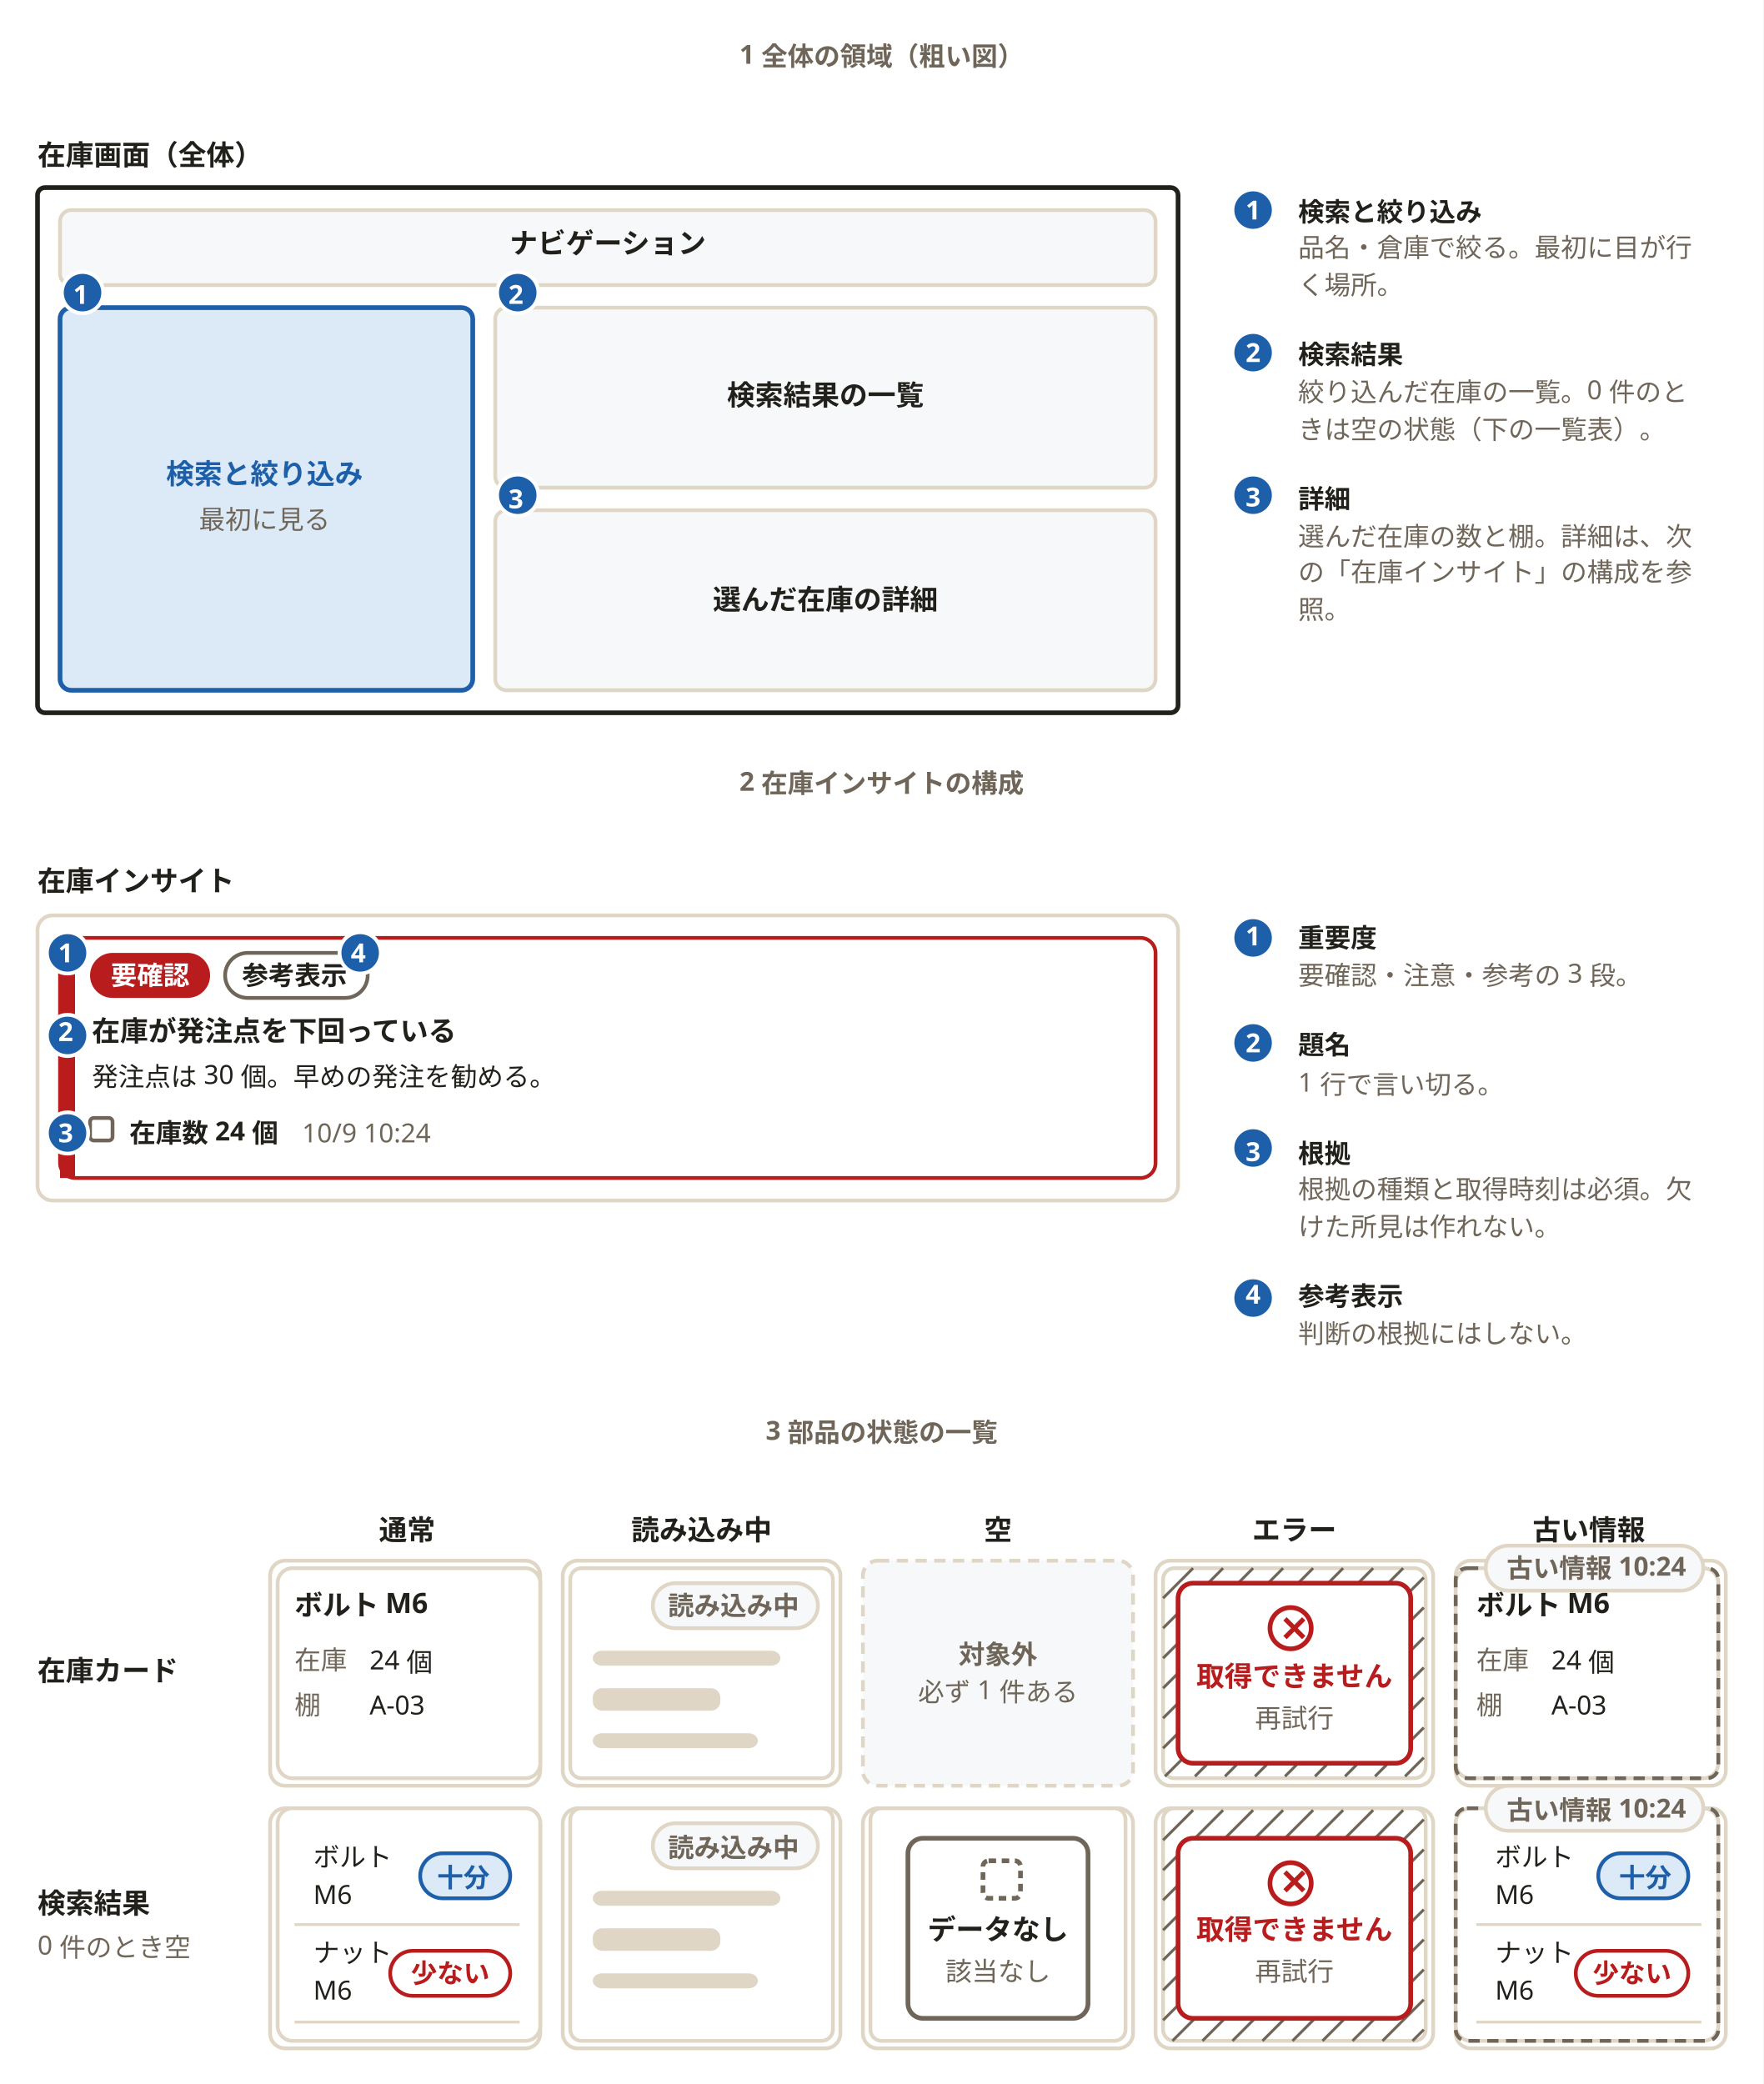
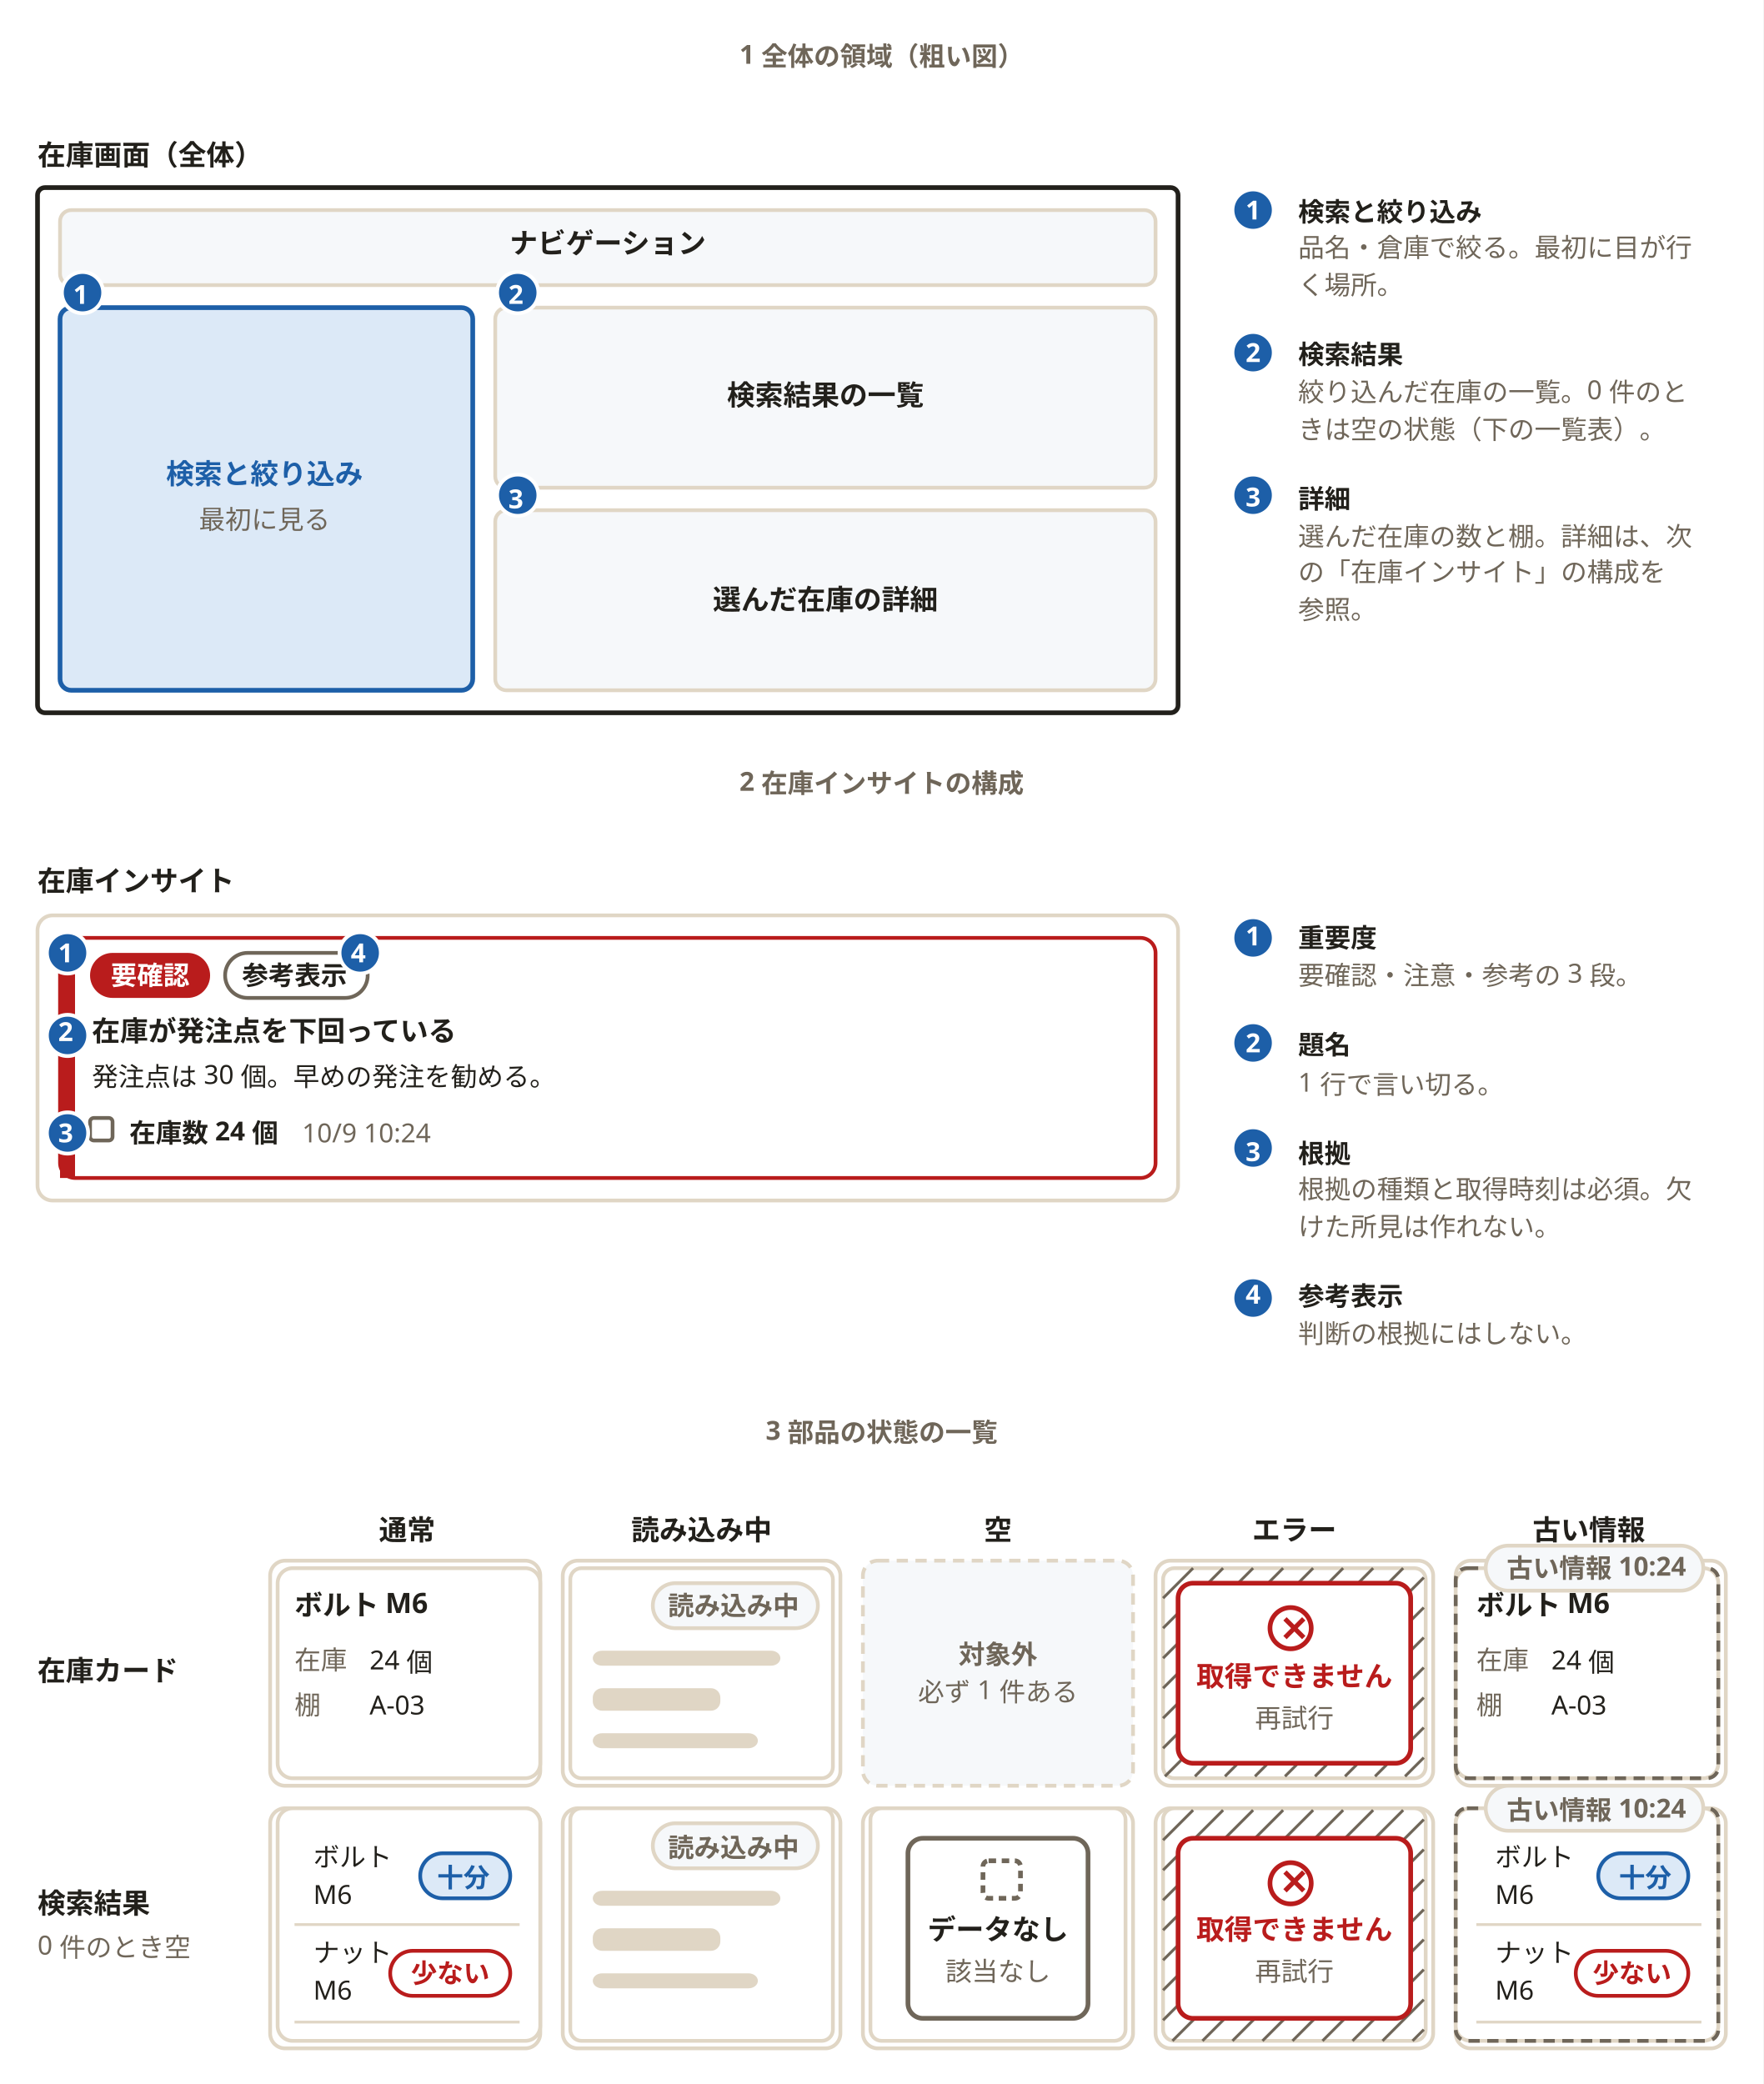
<svg xmlns="http://www.w3.org/2000/svg" width="940" height="1111" viewBox="0 0 940 1111" role="img" aria-labelledby="svg-title">
  <style>
    text { font-family: 'Hiragino Sans','Hiragino Kaku Gothic ProN','Yu Gothic','YuGothic',Meiryo,'Noto Sans JP',sans-serif; }
    .emoji { font-family: 'Noto Color Emoji','Segoe UI Emoji',sans-serif; }
  </style>
  <rect x="0" y="0" width="940" height="1111" fill="#ffffff" />
  <text x="470" y="34" text-anchor="middle" font-size="14" font-weight="700" fill="#6f6659">1 全体の領域（粗い図）</text>
  <text x="20" y="88" font-size="15" font-weight="700" fill="#22201b">在庫画面（全体）</text>
  <rect x="20" y="100" width="608" height="280" rx="4" fill="#ffffff" stroke="#22201b" stroke-width="2.5" />
  <rect x="32" y="112" width="584" height="40" rx="6" fill="#f6f8fa" stroke="#e0d6c5" stroke-width="2" />
  <text x="324" y="135" text-anchor="middle" font-size="15" font-weight="700" fill="#22201b">ナビゲーション</text>
  <rect x="32" y="164" width="220" height="204" rx="6" fill="#dce9f7" stroke="#1d5fa8" stroke-width="2.5" />
  <text x="141" y="258" text-anchor="middle" font-size="15" font-weight="700" fill="#1d5fa8">検索と絞り込み</text>
  <text x="141" y="282" text-anchor="middle" font-size="14" font-weight="400" fill="#6f6659">最初に見る</text>
  <rect x="264" y="164" width="352" height="96" rx="6" fill="#f6f8fa" stroke="#e0d6c5" stroke-width="2" />
  <text x="440" y="216" text-anchor="middle" font-size="15" font-weight="700" fill="#22201b">検索結果の一覧</text>
  <rect x="264" y="272" width="352" height="96" rx="6" fill="#f6f8fa" stroke="#e0d6c5" stroke-width="2" />
  <text x="440" y="325" text-anchor="middle" font-size="15" font-weight="700" fill="#22201b">選んだ在庫の詳細</text>
  <g role="img" aria-label="注釈 1" data-badge="">
    <circle cx="44" cy="156" r="11" fill="#1d5fa8" stroke="#ffffff" stroke-width="2" />
    <text x="43" y="162" text-anchor="middle" font-size="14" font-weight="700" fill="#ffffff">1</text>
  </g>
  <g role="img" aria-label="注釈 2" data-badge="">
    <circle cx="276" cy="156" r="11" fill="#1d5fa8" stroke="#ffffff" stroke-width="2" />
    <text x="275" y="162" text-anchor="middle" font-size="14" font-weight="700" fill="#ffffff">2</text>
  </g>
  <g role="img" aria-label="注釈 3" data-badge="">
    <circle cx="276" cy="264" r="11" fill="#1d5fa8" stroke="#ffffff" stroke-width="2" />
    <text x="275" y="271" text-anchor="middle" font-size="14" font-weight="700" fill="#ffffff">3</text>
  </g>
  <g role="img" aria-label="注釈 1" data-badge="">
    <circle cx="668" cy="112" r="11" fill="#1d5fa8" stroke="#ffffff" stroke-width="2" />
    <text x="668" y="117" text-anchor="middle" font-size="14" font-weight="700" fill="#ffffff">1</text>
  </g>
  <text x="692" y="118" font-size="14" font-weight="700" fill="#22201b">検索と絞り込み</text>
  <text x="692" y="137" font-size="14" font-weight="400" fill="#6f6659">品名・倉庫で絞る。最初に目が行</text>
  <text x="692" y="157" font-size="14" font-weight="400" fill="#6f6659">く場所。</text>
  <g role="img" aria-label="注釈 2" data-badge="">
    <circle cx="668" cy="188" r="11" fill="#1d5fa8" stroke="#ffffff" stroke-width="2" />
    <text x="668" y="193" text-anchor="middle" font-size="14" font-weight="700" fill="#ffffff">2</text>
  </g>
  <text x="692" y="194" font-size="14" font-weight="700" fill="#22201b">検索結果</text>
  <text x="692" y="214" font-size="14" font-weight="400" fill="#6f6659">絞り込んだ在庫の一覧。0 件のと</text>
  <text x="692" y="234" font-size="14" font-weight="400" fill="#6f6659">きは空の状態（下の一覧表）。</text>
  <g role="img" aria-label="注釈 3" data-badge="">
    <circle cx="668" cy="264" r="11" fill="#1d5fa8" stroke="#ffffff" stroke-width="2" />
    <text x="668" y="270" text-anchor="middle" font-size="14" font-weight="700" fill="#ffffff">3</text>
  </g>
  <text x="692" y="271" font-size="14" font-weight="700" fill="#22201b">詳細</text>
  <text x="692" y="291" font-size="14" font-weight="400" fill="#6f6659">選んだ在庫の数と棚。詳細は、次</text>
-   <text x="692" y="310" font-size="14" font-weight="400" fill="#6f6659">の「在庫インサイト」の構成を参</text>
-   <text x="692" y="330" font-size="14" font-weight="400" fill="#6f6659">照。</text>
+   <text x="692" y="310" font-size="14" font-weight="400" fill="#6f6659">の「在庫インサイト」の構成を</text>
+   <text x="692" y="330" font-size="14" font-weight="400" fill="#6f6659">参照。</text>
  <text x="470" y="421.6" text-anchor="middle" font-size="14" font-weight="700" fill="#6f6659">2 在庫インサイトの構成</text>
  <text x="20" y="475" font-size="15" font-weight="700" fill="#22201b">在庫インサイト</text>
  <rect x="20" y="488" width="608" height="152" rx="8" fill="#ffffff" stroke="#e0d6c5" stroke-width="2" />
  <rect x="32" y="500" width="584" height="128" rx="8" fill="#ffffff" stroke="#b91c1c" stroke-width="2" />
  <rect x="32" y="500" width="8" height="128" fill="#b91c1c" />
  <rect x="48" y="508" width="64" height="24" rx="12" fill="#b91c1c" />
  <text x="80" y="525" text-anchor="middle" font-size="14" font-weight="700" fill="#ffffff">要確認</text>
  <rect x="120" y="508" width="76" height="24" rx="12" fill="#ffffff" stroke="#6f6659" stroke-width="2" />
  <text x="157" y="525" text-anchor="middle" font-size="14" font-weight="700" fill="#22201b">参考表示</text>
  <text x="49" y="555" font-size="15" font-weight="700" fill="#22201b">在庫が発注点を下回っている</text>
  <text x="49" y="579" font-size="14" font-weight="400" fill="#22201b">発注点は 30 個。早めの発注を勧める。</text>
  <rect x="48" y="596" width="12" height="12" rx="2" fill="none" stroke="#6f6659" stroke-width="2" />
  <text x="69" y="609" font-size="14" font-weight="700" fill="#22201b">在庫数 24 個</text>
  <text x="161" y="609" font-size="14" font-weight="400" fill="#6f6659">10/9 10:24</text>
  <g role="img" aria-label="注釈 1" data-badge="">
    <circle cx="36" cy="508" r="11" fill="#1d5fa8" stroke="#ffffff" stroke-width="2" />
    <text x="35" y="513" text-anchor="middle" font-size="14" font-weight="700" fill="#ffffff">1</text>
  </g>
  <g role="img" aria-label="注釈 4" data-badge="">
    <circle cx="192" cy="508" r="11" fill="#1d5fa8" stroke="#ffffff" stroke-width="2" />
    <text x="191" y="513" text-anchor="middle" font-size="14" font-weight="700" fill="#ffffff">4</text>
  </g>
  <g role="img" aria-label="注釈 2" data-badge="">
    <circle cx="36" cy="552" r="11" fill="#1d5fa8" stroke="#ffffff" stroke-width="2" />
    <text x="35" y="555" text-anchor="middle" font-size="14" font-weight="700" fill="#ffffff">2</text>
  </g>
  <g role="img" aria-label="注釈 3" data-badge="">
    <circle cx="36" cy="604" r="11" fill="#1d5fa8" stroke="#ffffff" stroke-width="2" />
    <text x="35" y="609" text-anchor="middle" font-size="14" font-weight="700" fill="#ffffff">3</text>
  </g>
  <g role="img" aria-label="注釈 1" data-badge="">
    <circle cx="668" cy="500" r="11" fill="#1d5fa8" stroke="#ffffff" stroke-width="2" />
    <text x="668" y="504" text-anchor="middle" font-size="14" font-weight="700" fill="#ffffff">1</text>
  </g>
  <text x="692" y="505" font-size="14" font-weight="700" fill="#22201b">重要度</text>
  <text x="692" y="525" font-size="14" font-weight="400" fill="#6f6659">要確認・注意・参考の 3 段。</text>
  <g role="img" aria-label="注釈 2" data-badge="">
    <circle cx="668" cy="556" r="11" fill="#1d5fa8" stroke="#ffffff" stroke-width="2" />
    <text x="668" y="561" text-anchor="middle" font-size="14" font-weight="700" fill="#ffffff">2</text>
  </g>
  <text x="692" y="562" font-size="14" font-weight="700" fill="#22201b">題名</text>
  <text x="692" y="582" font-size="14" font-weight="400" fill="#6f6659">1 行で言い切る。</text>
  <g role="img" aria-label="注釈 3" data-badge="">
    <circle cx="668" cy="612" r="11" fill="#1d5fa8" stroke="#ffffff" stroke-width="2" />
    <text x="668" y="619" text-anchor="middle" font-size="14" font-weight="700" fill="#ffffff">3</text>
  </g>
  <text x="692" y="620" font-size="14" font-weight="700" fill="#22201b">根拠</text>
  <text x="692" y="639" font-size="14" font-weight="400" fill="#6f6659">根拠の種類と取得時刻は必須。欠</text>
  <text x="692" y="659" font-size="14" font-weight="400" fill="#6f6659">けた所見は作れない。</text>
  <g role="img" aria-label="注釈 4" data-badge="">
    <circle cx="668" cy="692" r="11" fill="#1d5fa8" stroke="#ffffff" stroke-width="2" />
    <text x="668" y="695" text-anchor="middle" font-size="14" font-weight="700" fill="#ffffff">4</text>
  </g>
  <text x="692" y="696" font-size="14" font-weight="700" fill="#22201b">参考表示</text>
  <text x="692" y="716" font-size="14" font-weight="400" fill="#6f6659">判断の根拠にはしない。</text>
  <text x="470" y="767.6" text-anchor="middle" font-size="14" font-weight="700" fill="#6f6659">3 部品の状態の一覧</text>
  <text x="217" y="821" text-anchor="middle" font-size="15" font-weight="700" fill="#22201b">通常</text>
  <text x="374" y="821" text-anchor="middle" font-size="15" font-weight="700" fill="#22201b">読み込み中</text>
  <text x="532" y="821" text-anchor="middle" font-size="15" font-weight="700" fill="#22201b">空</text>
  <text x="690" y="821" text-anchor="middle" font-size="15" font-weight="700" fill="#22201b">エラー</text>
  <text x="847" y="821" text-anchor="middle" font-size="15" font-weight="700" fill="#22201b">古い情報</text>
  <text x="20" y="896" font-size="15" font-weight="700" fill="#22201b">在庫カード</text>
  <rect x="144" y="832" width="144" height="120" rx="8" fill="#ffffff" stroke="#e0d6c5" stroke-width="2" />
  <rect x="148" y="836" width="140" height="112" rx="8" fill="#ffffff" stroke="#e0d6c5" stroke-width="2" />
  <text x="157" y="861" font-size="15" font-weight="700" fill="#22201b">ボルト M6</text>
  <text x="157" y="890" font-size="14" font-weight="400" fill="#6f6659">在庫</text>
  <text x="197" y="890" font-size="14" font-weight="400" fill="#22201b">24 個</text>
  <text x="157" y="914" font-size="14" font-weight="400" fill="#6f6659">棚</text>
  <text x="197" y="914" font-size="14" font-weight="400" fill="#22201b">A-03</text>
  <rect x="300" y="832" width="148" height="120" rx="8" fill="#ffffff" stroke="#e0d6c5" stroke-width="2" />
  <rect x="304" y="836" width="140" height="112" rx="6" fill="#ffffff" stroke="#e0d6c5" stroke-width="2" />
  <rect x="316" y="880" width="100" height="8" rx="5" fill="#e0d6c5" />
  <rect x="316" y="900" width="68" height="12" rx="5" fill="#e0d6c5" />
  <rect x="316" y="924" width="88" height="8" rx="5" fill="#e0d6c5" />
  <rect x="348" y="844" width="88" height="24" rx="12" fill="#f6f8fa" stroke="#e0d6c5" stroke-width="2" />
  <text x="391" y="861" text-anchor="middle" font-size="14" font-weight="700" fill="#6f6659">読み込み中</text>
  <rect x="460" y="832" width="144" height="120" rx="8" fill="#f6f8fa" stroke="#e0d6c5" stroke-width="2" stroke-dasharray="6,4" />
  <text x="532" y="887" text-anchor="middle" font-size="14" font-weight="700" fill="#6f6659">対象外</text>
  <text x="532" y="907" text-anchor="middle" font-size="14" font-weight="400" fill="#6f6659">必ず 1 件ある</text>
  <rect x="616" y="832" width="148" height="120" rx="8" fill="#ffffff" stroke="#e0d6c5" stroke-width="2" />
  <rect x="620" y="836" width="140" height="112" rx="6" fill="#ffffff" stroke="#e0d6c5" stroke-width="2" />
  <path d="M620,852 L636,836" fill="none" stroke="#6f6659" stroke-width="1.5" stroke-linejoin="round" />
  <path d="M620,868 L652,836" fill="none" stroke="#6f6659" stroke-width="1.5" stroke-linejoin="round" />
  <path d="M620,884 L668,836" fill="none" stroke="#6f6659" stroke-width="1.5" stroke-linejoin="round" />
  <path d="M620,900 L684,836" fill="none" stroke="#6f6659" stroke-width="1.5" stroke-linejoin="round" />
  <path d="M620,916 L700,836" fill="none" stroke="#6f6659" stroke-width="1.5" stroke-linejoin="round" />
  <path d="M620,932 L716,836" fill="none" stroke="#6f6659" stroke-width="1.5" stroke-linejoin="round" />
  <path d="M621,947 L732,836" fill="none" stroke="#6f6659" stroke-width="1.5" stroke-linejoin="round" />
  <path d="M637,947 L748,836" fill="none" stroke="#6f6659" stroke-width="1.5" stroke-linejoin="round" />
  <path d="M653,947 L759,841" fill="none" stroke="#6f6659" stroke-width="1.5" stroke-linejoin="round" />
  <path d="M669,947 L759,857" fill="none" stroke="#6f6659" stroke-width="1.5" stroke-linejoin="round" />
  <path d="M685,947 L759,873" fill="none" stroke="#6f6659" stroke-width="1.5" stroke-linejoin="round" />
  <path d="M701,947 L759,889" fill="none" stroke="#6f6659" stroke-width="1.5" stroke-linejoin="round" />
  <path d="M717,947 L759,905" fill="none" stroke="#6f6659" stroke-width="1.5" stroke-linejoin="round" />
  <path d="M733,947 L759,921" fill="none" stroke="#6f6659" stroke-width="1.5" stroke-linejoin="round" />
  <path d="M749,947 L759,937" fill="none" stroke="#6f6659" stroke-width="1.5" stroke-linejoin="round" />
  <rect x="628" y="844" width="124" height="96" rx="8" fill="#ffffff" stroke="#b91c1c" stroke-width="2.5" />
  <circle cx="688" cy="868" r="11" fill="none" stroke="#b91c1c" stroke-width="2.5" />
  <path d="M685,863 L695,873" fill="none" stroke="#b91c1c" stroke-width="2.5" stroke-linejoin="round" />
  <path d="M685,873 L695,863" fill="none" stroke="#b91c1c" stroke-width="2.5" stroke-linejoin="round" />
  <text x="690" y="899" text-anchor="middle" font-size="15" font-weight="700" fill="#b91c1c">取得できません</text>
  <text x="690" y="921" text-anchor="middle" font-size="14" font-weight="400" fill="#6f6659">再試行</text>
  <rect x="776" y="832" width="144" height="120" rx="8" fill="#ffffff" stroke="#e0d6c5" stroke-width="2" />
  <rect x="776" y="836" width="140" height="112" rx="8" fill="#ffffff" stroke="#e0d6c5" stroke-width="2" />
  <text x="787" y="861" font-size="15" font-weight="700" fill="#22201b">ボルト M6</text>
  <text x="787" y="890" font-size="14" font-weight="400" fill="#6f6659">在庫</text>
  <text x="827" y="890" font-size="14" font-weight="400" fill="#22201b">24 個</text>
  <text x="787" y="914" font-size="14" font-weight="400" fill="#6f6659">棚</text>
  <text x="827" y="914" font-size="14" font-weight="400" fill="#22201b">A-03</text>
  <rect x="776" y="836" width="140" height="112" rx="6" fill="none" stroke="#6f6659" stroke-width="2" stroke-dasharray="6,4" />
  <rect x="792" y="824" width="116" height="24" rx="12" fill="#f6f8fa" stroke="#e0d6c5" stroke-width="2" />
  <text x="851" y="841" text-anchor="middle" font-size="14" font-weight="700" fill="#6f6659">古い情報 10:24</text>
  <text x="20" y="1020" font-size="15" font-weight="700" fill="#22201b">検索結果</text>
  <text x="20" y="1042" font-size="14" font-weight="400" fill="#6f6659">0 件のとき空</text>
  <rect x="144" y="964" width="144" height="128" rx="8" fill="#ffffff" stroke="#e0d6c5" stroke-width="2" />
  <rect x="148" y="964" width="140" height="124" rx="8" fill="#ffffff" stroke="#e0d6c5" stroke-width="2" />
  <text x="167" y="995" font-size="14" font-weight="400" fill="#22201b">ボルト</text>
  <text x="167" y="1015" font-size="14" font-weight="400" fill="#22201b">M6</text>
  <rect x="224" y="988" width="48" height="24" rx="12" fill="#dce9f7" stroke="#1d5fa8" stroke-width="2" />
  <text x="247" y="1006" text-anchor="middle" font-size="14" font-weight="700" fill="#1d5fa8">十分</text>
  <path d="M157,1026 L277,1026" fill="none" stroke="#e0d6c5" stroke-width="1.5" stroke-linejoin="round" />
  <text x="167" y="1046" font-size="14" font-weight="400" fill="#22201b">ナット</text>
  <text x="167" y="1066" font-size="14" font-weight="400" fill="#22201b">M6</text>
  <rect x="208" y="1040" width="64" height="24" rx="12" fill="#ffffff" stroke="#b91c1c" stroke-width="2" />
  <text x="240" y="1057" text-anchor="middle" font-size="14" font-weight="700" fill="#b91c1c">少ない</text>
  <path d="M157,1078 L277,1078" fill="none" stroke="#e0d6c5" stroke-width="1.5" stroke-linejoin="round" />
  <rect x="300" y="964" width="148" height="128" rx="8" fill="#ffffff" stroke="#e0d6c5" stroke-width="2" />
  <path d="M315,1026 L434,1026" fill="none" stroke="#e0d6c5" stroke-width="1.5" stroke-linejoin="round" />
  <path d="M315,1078 L434,1078" fill="none" stroke="#e0d6c5" stroke-width="1.5" stroke-linejoin="round" />
  <rect x="304" y="964" width="140" height="124" rx="6" fill="#ffffff" stroke="#e0d6c5" stroke-width="2" />
  <rect x="316" y="1008" width="100" height="8" rx="5" fill="#e0d6c5" />
  <rect x="316" y="1028" width="68" height="12" rx="5" fill="#e0d6c5" />
  <rect x="316" y="1052" width="88" height="8" rx="5" fill="#e0d6c5" />
  <rect x="348" y="972" width="88" height="24" rx="12" fill="#f6f8fa" stroke="#e0d6c5" stroke-width="2" />
  <text x="391" y="990" text-anchor="middle" font-size="14" font-weight="700" fill="#6f6659">読み込み中</text>
  <rect x="460" y="964" width="144" height="128" rx="8" fill="#ffffff" stroke="#e0d6c5" stroke-width="2" />
  <path d="M472,1026 L592,1026" fill="none" stroke="#e0d6c5" stroke-width="1.5" stroke-linejoin="round" />
  <path d="M472,1078 L592,1078" fill="none" stroke="#e0d6c5" stroke-width="1.5" stroke-linejoin="round" />
  <rect x="464" y="964" width="136" height="124" rx="6" fill="#ffffff" stroke="#e0d6c5" stroke-width="2" />
  <rect x="484" y="980" width="96" height="96" rx="8" fill="#ffffff" stroke="#6f6659" stroke-width="2.5" />
  <rect x="524" y="992" width="20" height="20" rx="3" fill="none" stroke="#6f6659" stroke-width="2.5" stroke-dasharray="4,3" />
  <text x="532" y="1034" text-anchor="middle" font-size="15" font-weight="700" fill="#22201b">データなし</text>
  <text x="532" y="1056" text-anchor="middle" font-size="14" font-weight="400" fill="#6f6659">該当なし</text>
  <rect x="616" y="964" width="148" height="128" rx="8" fill="#ffffff" stroke="#e0d6c5" stroke-width="2" />
  <path d="M630,1026 L749,1026" fill="none" stroke="#e0d6c5" stroke-width="1.5" stroke-linejoin="round" />
  <path d="M630,1078 L749,1078" fill="none" stroke="#e0d6c5" stroke-width="1.5" stroke-linejoin="round" />
  <rect x="620" y="964" width="140" height="124" rx="6" fill="#ffffff" stroke="#e0d6c5" stroke-width="2" />
  <path d="M620,981 L636,965" fill="none" stroke="#6f6659" stroke-width="1.5" stroke-linejoin="round" />
  <path d="M620,997 L652,965" fill="none" stroke="#6f6659" stroke-width="1.5" stroke-linejoin="round" />
  <path d="M620,1013 L668,965" fill="none" stroke="#6f6659" stroke-width="1.5" stroke-linejoin="round" />
  <path d="M620,1029 L684,965" fill="none" stroke="#6f6659" stroke-width="1.5" stroke-linejoin="round" />
  <path d="M620,1045 L700,965" fill="none" stroke="#6f6659" stroke-width="1.5" stroke-linejoin="round" />
  <path d="M620,1061 L716,965" fill="none" stroke="#6f6659" stroke-width="1.5" stroke-linejoin="round" />
  <path d="M620,1077 L732,965" fill="none" stroke="#6f6659" stroke-width="1.5" stroke-linejoin="round" />
  <path d="M625,1088 L748,965" fill="none" stroke="#6f6659" stroke-width="1.5" stroke-linejoin="round" />
  <path d="M641,1088 L759,970" fill="none" stroke="#6f6659" stroke-width="1.5" stroke-linejoin="round" />
  <path d="M657,1088 L759,986" fill="none" stroke="#6f6659" stroke-width="1.5" stroke-linejoin="round" />
  <path d="M673,1088 L759,1002" fill="none" stroke="#6f6659" stroke-width="1.5" stroke-linejoin="round" />
  <path d="M689,1088 L759,1018" fill="none" stroke="#6f6659" stroke-width="1.5" stroke-linejoin="round" />
  <path d="M705,1088 L759,1034" fill="none" stroke="#6f6659" stroke-width="1.5" stroke-linejoin="round" />
  <path d="M721,1088 L759,1050" fill="none" stroke="#6f6659" stroke-width="1.5" stroke-linejoin="round" />
  <path d="M737,1088 L759,1066" fill="none" stroke="#6f6659" stroke-width="1.5" stroke-linejoin="round" />
  <path d="M753,1088 L759,1082" fill="none" stroke="#6f6659" stroke-width="1.5" stroke-linejoin="round" />
  <rect x="628" y="980" width="124" height="96" rx="8" fill="#ffffff" stroke="#b91c1c" stroke-width="2.5" />
  <circle cx="688" cy="1004" r="11" fill="none" stroke="#b91c1c" stroke-width="2.5" />
  <path d="M685,998 L695,1008" fill="none" stroke="#b91c1c" stroke-width="2.5" stroke-linejoin="round" />
  <path d="M685,1008 L695,998" fill="none" stroke="#b91c1c" stroke-width="2.5" stroke-linejoin="round" />
  <text x="690" y="1034" text-anchor="middle" font-size="15" font-weight="700" fill="#b91c1c">取得できません</text>
  <text x="690" y="1056" text-anchor="middle" font-size="14" font-weight="400" fill="#6f6659">再試行</text>
  <rect x="776" y="964" width="144" height="128" rx="8" fill="#ffffff" stroke="#e0d6c5" stroke-width="2" />
  <rect x="776" y="964" width="140" height="124" rx="8" fill="#ffffff" stroke="#e0d6c5" stroke-width="2" />
  <text x="797" y="995" font-size="14" font-weight="400" fill="#22201b">ボルト</text>
  <text x="797" y="1015" font-size="14" font-weight="400" fill="#22201b">M6</text>
  <rect x="852" y="988" width="48" height="24" rx="12" fill="#dce9f7" stroke="#1d5fa8" stroke-width="2" />
  <text x="877" y="1006" text-anchor="middle" font-size="14" font-weight="700" fill="#1d5fa8">十分</text>
  <path d="M787,1026 L907,1026" fill="none" stroke="#e0d6c5" stroke-width="1.5" stroke-linejoin="round" />
  <text x="797" y="1046" font-size="14" font-weight="400" fill="#22201b">ナット</text>
  <text x="797" y="1066" font-size="14" font-weight="400" fill="#22201b">M6</text>
  <rect x="840" y="1040" width="60" height="24" rx="12" fill="#ffffff" stroke="#b91c1c" stroke-width="2" />
  <text x="870" y="1057" text-anchor="middle" font-size="14" font-weight="700" fill="#b91c1c">少ない</text>
  <path d="M787,1078 L907,1078" fill="none" stroke="#e0d6c5" stroke-width="1.5" stroke-linejoin="round" />
  <rect x="776" y="964" width="140" height="124" rx="6" fill="none" stroke="#6f6659" stroke-width="2" stroke-dasharray="6,4" />
  <rect x="792" y="952" width="116" height="24" rx="12" fill="#f6f8fa" stroke="#e0d6c5" stroke-width="2" />
  <text x="851" y="970" text-anchor="middle" font-size="14" font-weight="700" fill="#6f6659">古い情報 10:24</text>
</svg>
